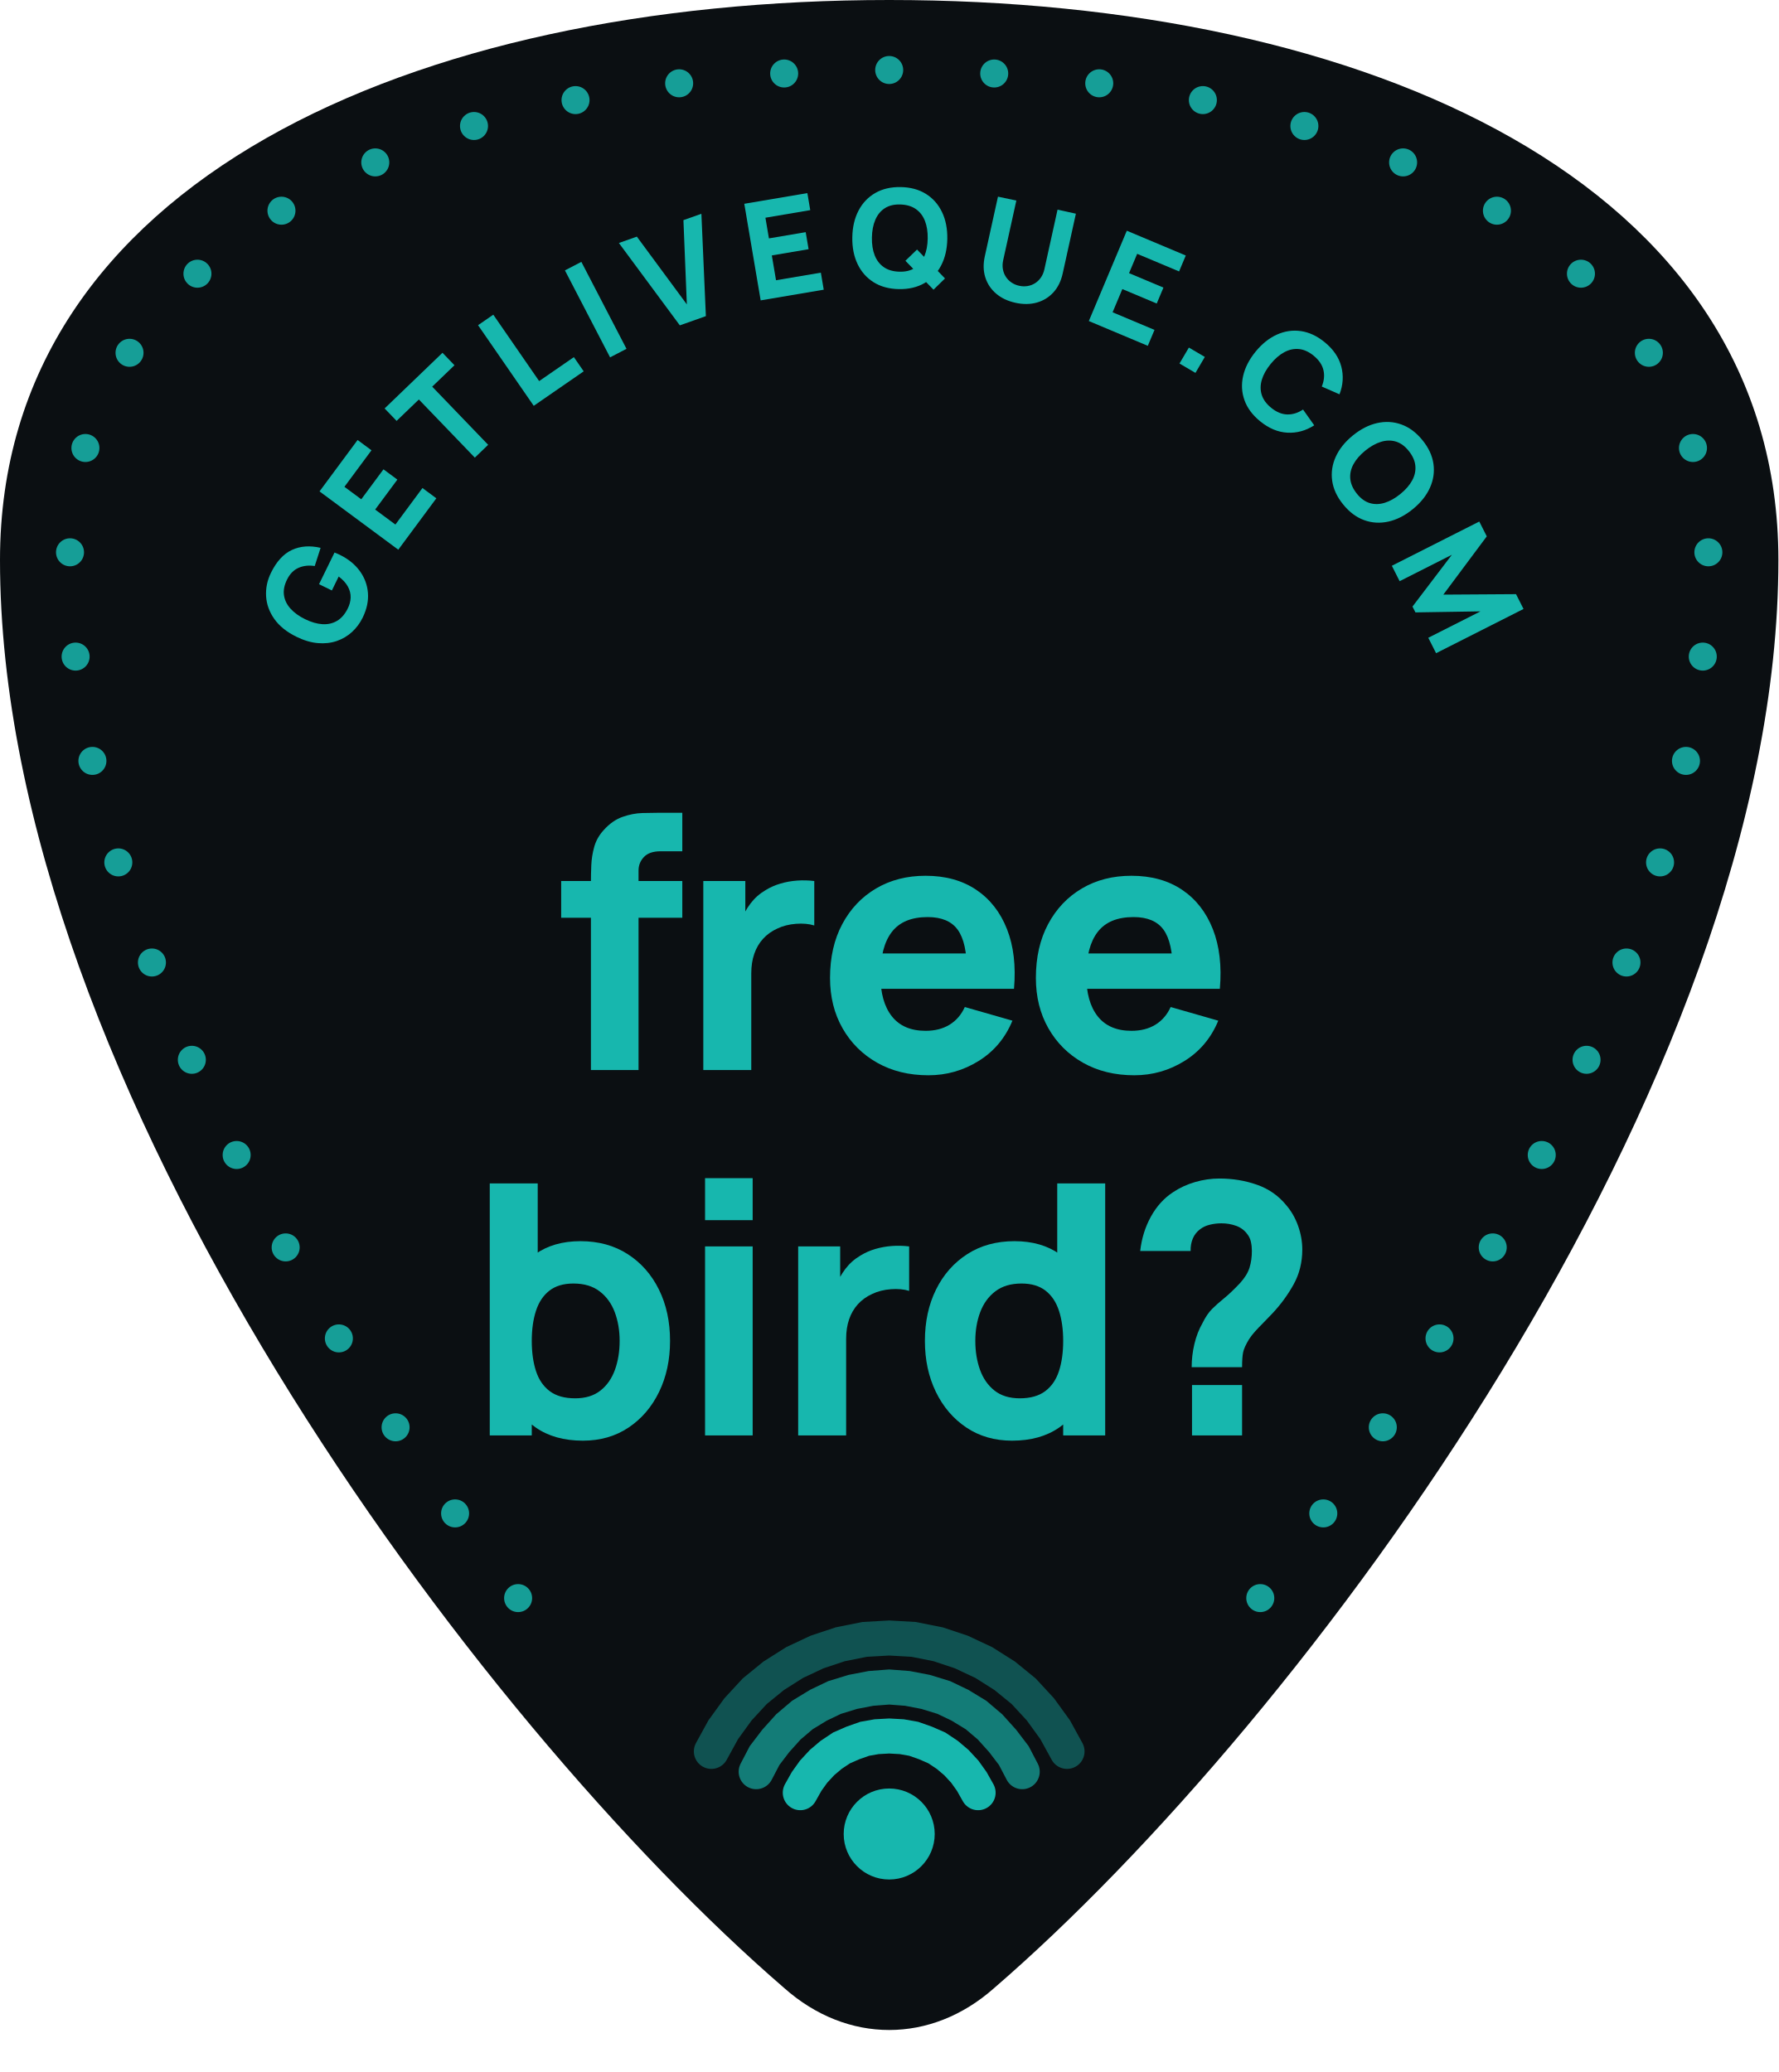
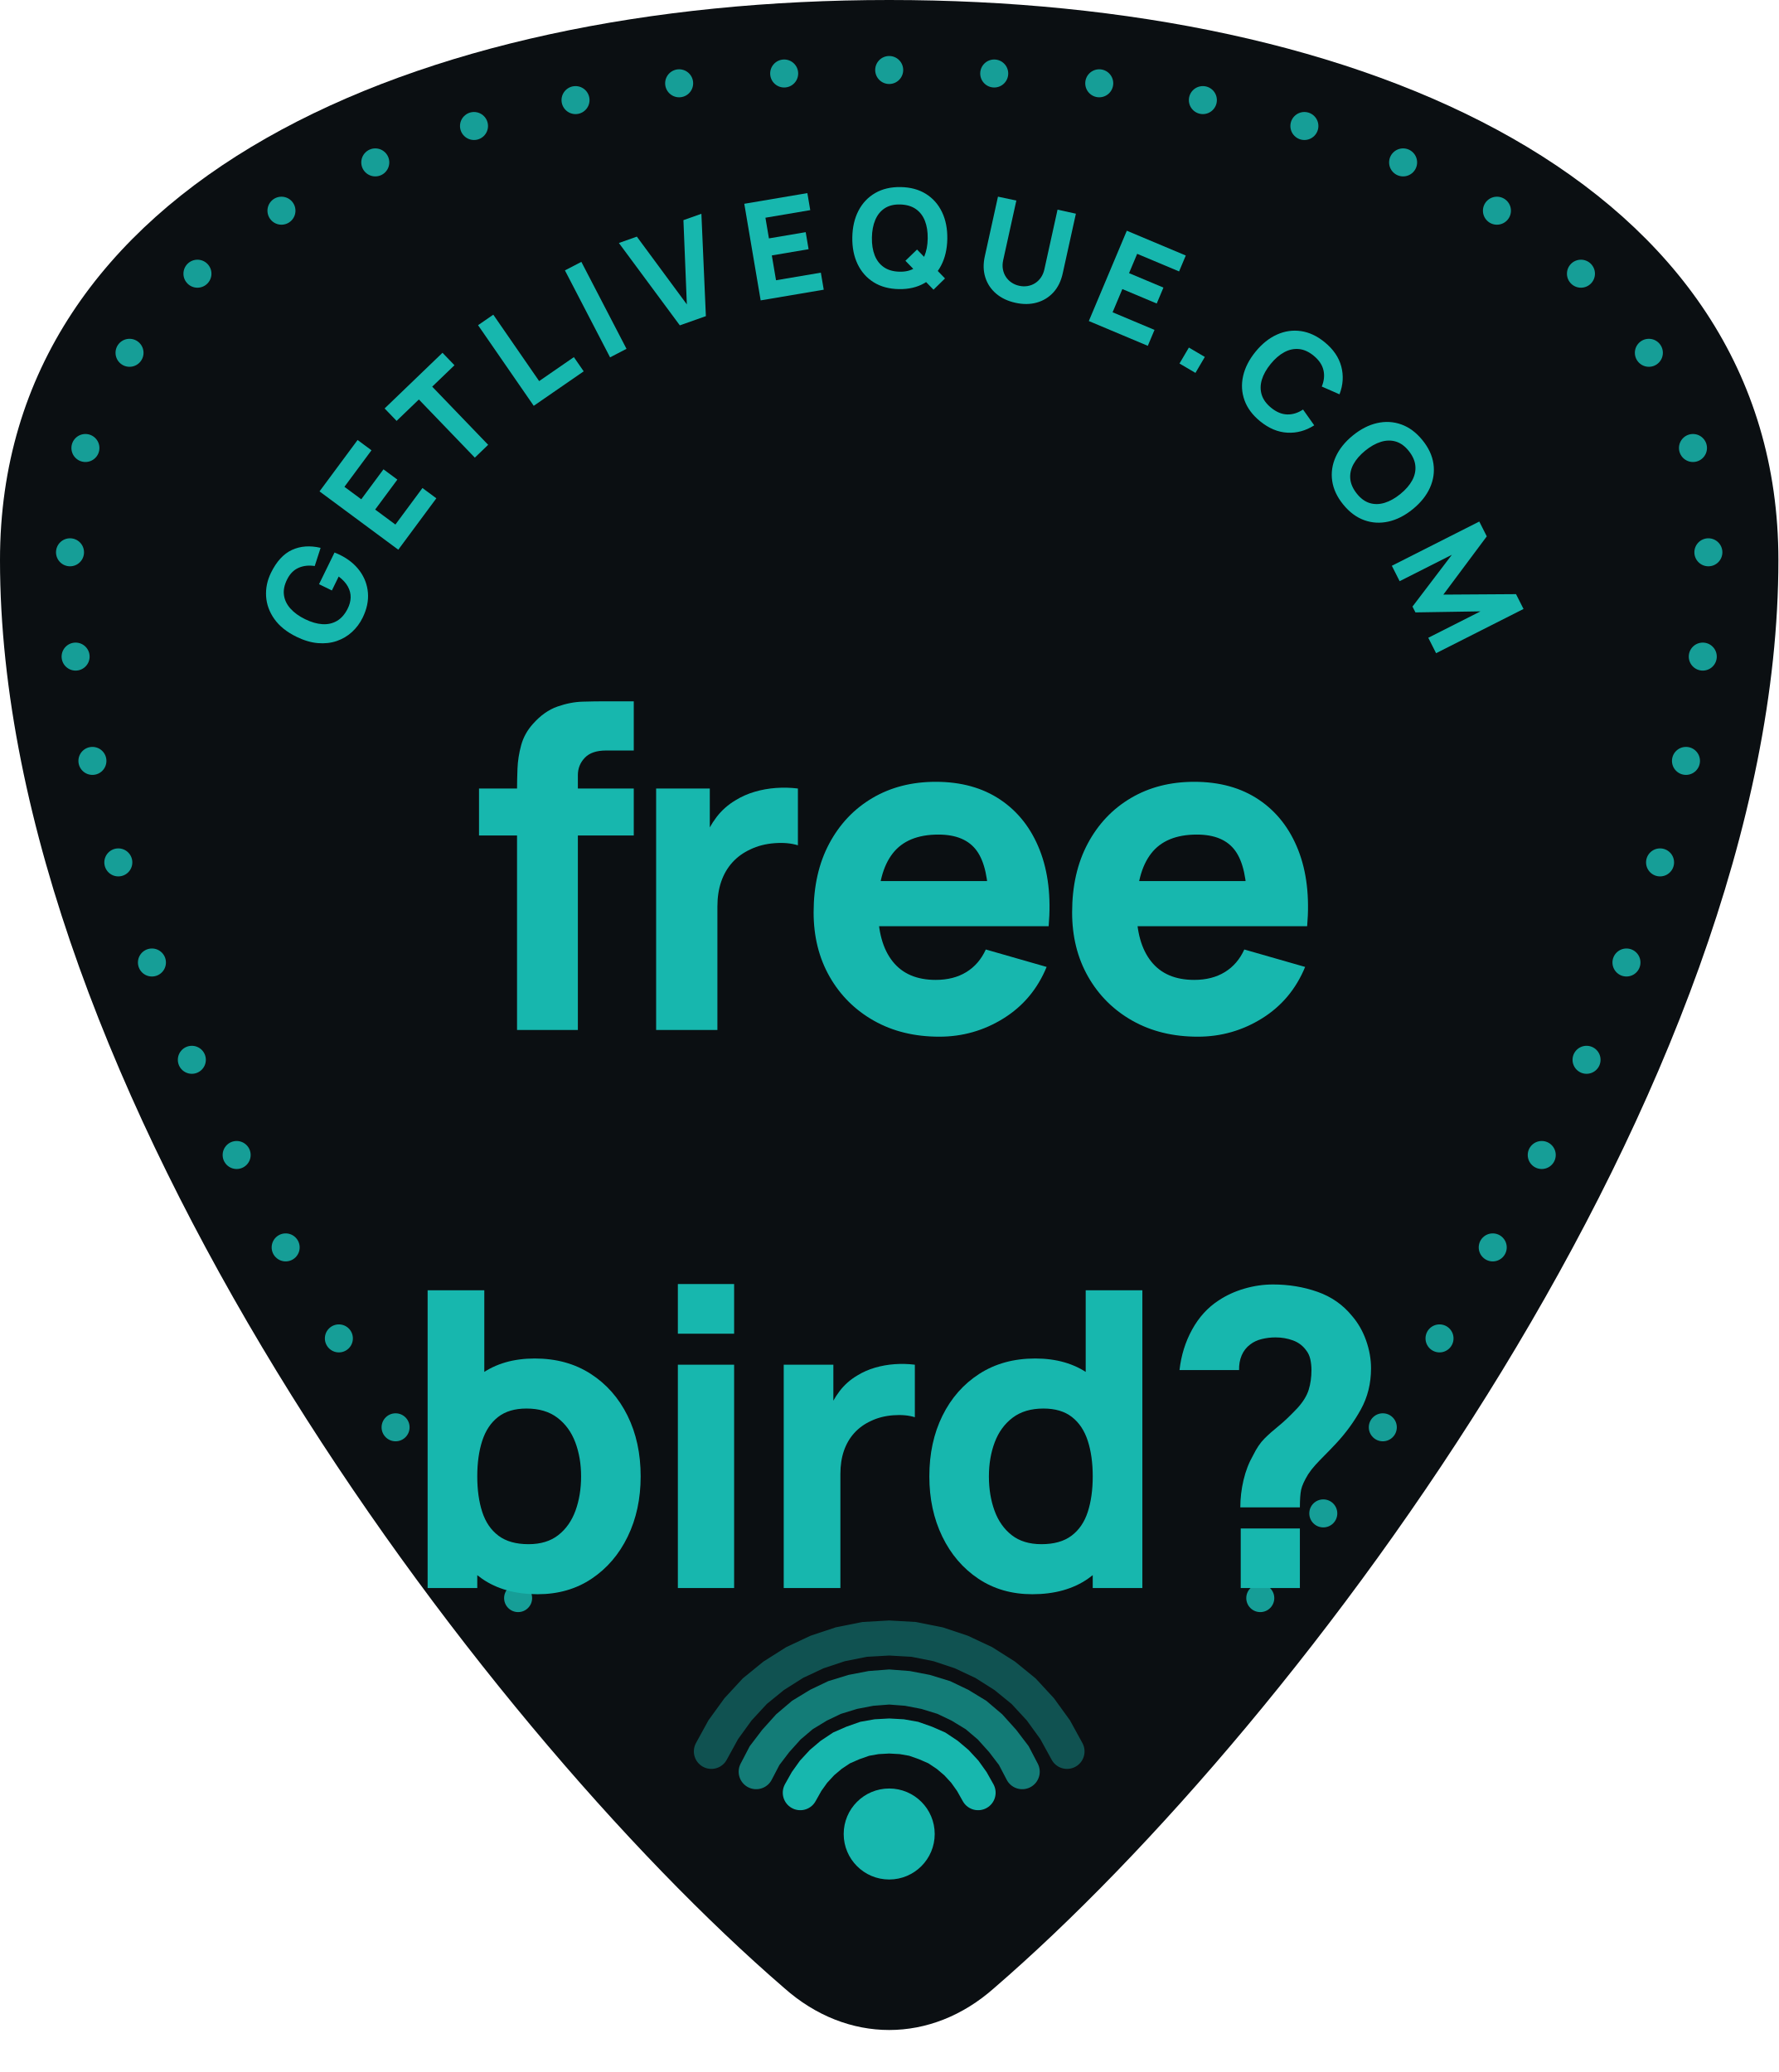
<svg xmlns="http://www.w3.org/2000/svg" viewBox="0 0 25.4 29.6" width="25.4mm" height="29.6mm">
  <defs>
    <clipPath id="pk">
      <path d="M 12.7 0.0 C 19.5 0.0 25.4 2.6 25.4 8.0 C 25.4 15.5 18.6 24.6 14.2 28.4 C 13.3 29.2 12.1 29.2 11.2 28.4 C 6.8 24.6 0.0 15.5 0.0 8.0 C 0.0 2.6 5.9 0.0 12.7 0.0 Z" />
    </clipPath>
  </defs>
  <path d="M 12.7 0.0 C 19.5 0.0 25.4 2.6 25.4 8.0 C 25.4 15.5 18.6 24.6 14.2 28.4 C 13.3 29.2 12.1 29.2 11.2 28.4 C 6.8 24.6 0.0 15.5 0.0 8.0 C 0.0 2.6 5.9 0.0 12.7 0.0 Z" fill="#0B0F12" />
  <g clip-path="url(#pk)">
    <circle cx="12.70" cy="1.00" r="0.2" fill="#17B7AE" opacity="0.85" />
    <circle cx="14.20" cy="1.05" r="0.2" fill="#17B7AE" opacity="0.85" />
    <circle cx="15.70" cy="1.19" r="0.2" fill="#17B7AE" opacity="0.85" />
    <circle cx="17.18" cy="1.43" r="0.2" fill="#17B7AE" opacity="0.85" />
    <circle cx="18.63" cy="1.80" r="0.2" fill="#17B7AE" opacity="0.85" />
    <circle cx="20.04" cy="2.32" r="0.2" fill="#17B7AE" opacity="0.85" />
    <circle cx="21.38" cy="3.01" r="0.2" fill="#17B7AE" opacity="0.85" />
    <circle cx="22.58" cy="3.91" r="0.2" fill="#17B7AE" opacity="0.85" />
    <circle cx="23.55" cy="5.04" r="0.2" fill="#17B7AE" opacity="0.85" />
    <circle cx="24.18" cy="6.40" r="0.2" fill="#17B7AE" opacity="0.85" />
    <circle cx="24.40" cy="7.89" r="0.2" fill="#17B7AE" opacity="0.85" />
    <circle cx="24.32" cy="9.38" r="0.2" fill="#17B7AE" opacity="0.85" />
    <circle cx="24.08" cy="10.87" r="0.2" fill="#17B7AE" opacity="0.85" />
    <circle cx="23.71" cy="12.32" r="0.2" fill="#17B7AE" opacity="0.85" />
    <circle cx="23.23" cy="13.75" r="0.2" fill="#17B7AE" opacity="0.85" />
    <circle cx="22.66" cy="15.14" r="0.2" fill="#17B7AE" opacity="0.85" />
    <circle cx="22.02" cy="16.50" r="0.2" fill="#17B7AE" opacity="0.85" />
    <circle cx="21.32" cy="17.82" r="0.2" fill="#17B7AE" opacity="0.85" />
    <circle cx="20.56" cy="19.12" r="0.2" fill="#17B7AE" opacity="0.85" />
    <circle cx="19.75" cy="20.39" r="0.2" fill="#17B7AE" opacity="0.85" />
    <circle cx="18.90" cy="21.62" r="0.2" fill="#17B7AE" opacity="0.85" />
    <circle cx="18.00" cy="22.83" r="0.2" fill="#17B7AE" opacity="0.85" />
    <circle cx="7.40" cy="22.83" r="0.2" fill="#17B7AE" opacity="0.85" />
    <circle cx="6.50" cy="21.62" r="0.2" fill="#17B7AE" opacity="0.85" />
    <circle cx="5.65" cy="20.39" r="0.2" fill="#17B7AE" opacity="0.85" />
    <circle cx="4.84" cy="19.12" r="0.2" fill="#17B7AE" opacity="0.85" />
    <circle cx="4.08" cy="17.82" r="0.2" fill="#17B7AE" opacity="0.85" />
    <circle cx="3.38" cy="16.50" r="0.2" fill="#17B7AE" opacity="0.85" />
    <circle cx="2.74" cy="15.14" r="0.2" fill="#17B7AE" opacity="0.85" />
    <circle cx="2.17" cy="13.75" r="0.2" fill="#17B7AE" opacity="0.85" />
    <circle cx="1.69" cy="12.32" r="0.2" fill="#17B7AE" opacity="0.85" />
    <circle cx="1.32" cy="10.87" r="0.2" fill="#17B7AE" opacity="0.85" />
    <circle cx="1.08" cy="9.38" r="0.2" fill="#17B7AE" opacity="0.85" />
    <circle cx="1.00" cy="7.89" r="0.2" fill="#17B7AE" opacity="0.85" />
    <circle cx="1.22" cy="6.40" r="0.2" fill="#17B7AE" opacity="0.85" />
    <circle cx="1.85" cy="5.04" r="0.2" fill="#17B7AE" opacity="0.85" />
    <circle cx="2.82" cy="3.91" r="0.2" fill="#17B7AE" opacity="0.85" />
    <circle cx="4.02" cy="3.01" r="0.2" fill="#17B7AE" opacity="0.85" />
    <circle cx="5.36" cy="2.32" r="0.2" fill="#17B7AE" opacity="0.85" />
    <circle cx="6.77" cy="1.80" r="0.2" fill="#17B7AE" opacity="0.85" />
    <circle cx="8.22" cy="1.43" r="0.2" fill="#17B7AE" opacity="0.85" />
    <circle cx="9.70" cy="1.19" r="0.2" fill="#17B7AE" opacity="0.85" />
    <circle cx="11.20" cy="1.05" r="0.2" fill="#17B7AE" opacity="0.85" />
    <path d="M11.43 25.61 L11.52 25.45 L11.62 25.31 L11.74 25.18 L11.87 25.07 L12.02 24.97 L12.18 24.90 L12.35 24.84 L12.52 24.81 L12.70 24.80 L12.88 24.81 L13.05 24.84 L13.22 24.90 L13.38 24.97 L13.53 25.07 L13.66 25.18 L13.78 25.31 L13.88 25.45 L13.97 25.61" fill="none" stroke="#17B7AE" stroke-width="0.5" stroke-linecap="round" opacity="1.0" />
    <path d="M10.80 25.31 L10.92 25.08 L11.08 24.87 L11.26 24.67 L11.46 24.50 L11.69 24.36 L11.92 24.25 L12.18 24.17 L12.44 24.12 L12.70 24.10 L12.96 24.12 L13.22 24.17 L13.48 24.25 L13.71 24.36 L13.94 24.50 L14.14 24.67 L14.32 24.87 L14.48 25.08 L14.60 25.31" fill="none" stroke="#17B7AE" stroke-width="0.5" stroke-linecap="round" opacity="0.65" />
    <path d="M10.16 25.02 L10.33 24.71 L10.54 24.42 L10.78 24.16 L11.05 23.94 L11.35 23.75 L11.67 23.60 L12.00 23.49 L12.35 23.42 L12.70 23.40 L13.05 23.42 L13.40 23.49 L13.73 23.60 L14.05 23.75 L14.35 23.94 L14.62 24.16 L14.86 24.42 L15.07 24.71 L15.24 25.02" fill="none" stroke="#17B7AE" stroke-width="0.5" stroke-linecap="round" opacity="0.4" />
    <circle cx="12.7" cy="26.2" r="0.65" fill="#17B7AE" />
    <g transform="translate(5.154 8.810) rotate(-63.94)" opacity="1.0">
      <path transform="translate(-0.720 0) scale(0.000972 -0.000972)" d="M740 -30Q604 -30 481.0 18.5Q358 67 263.5 162.0Q169 257 114.5 397.0Q60 537 60 720Q60 959 151.5 1126.5Q243 1294 397.5 1382.0Q552 1470 740 1470Q1018 1470 1177.0 1341.0Q1336 1212 1390 976L1112 936Q1073 1062 984.5 1137.5Q896 1213 758 1214Q621 1216 530.0 1155.0Q439 1094 393.5 982.0Q348 870 348 720Q348 570 393.5 460.0Q439 350 530.0 289.0Q621 228 758 226Q851 224 926.5 258.0Q1002 292 1054.0 365.0Q1106 438 1128 552H900V762H1418Q1420 749 1421.0 716.0Q1422 683 1422 678Q1422 471 1338.0 311.0Q1254 151 1101.0 60.5Q948 -30 740 -30Z" fill="#17B7AE" />
    </g>
    <g transform="translate(5.949 7.501) rotate(-53.48)" opacity="1.0">
      <path transform="translate(-0.574 0) scale(0.000972 -0.000972)" d="M140 0V1440H1080V1186H412V878H960V624H412V254H1080V0Z" fill="#17B7AE" />
    </g>
    <g transform="translate(6.877 6.446) rotate(-43.89)" opacity="1.0">
      <path transform="translate(-0.593 0) scale(0.000972 -0.000972)" d="M474 0V1186H20V1440H1200V1186H746V0Z" fill="#17B7AE" />
    </g>
    <g transform="translate(7.928 5.587) rotate(-34.62)" opacity="1.0">
      <path transform="translate(-0.526 0) scale(0.000972 -0.000972)" d="M160 0V1440H432V254H1052V0Z" fill="#17B7AE" />
    </g>
    <g transform="translate(8.831 5.044) rotate(-27.43)" opacity="1.0">
      <path transform="translate(-0.288 0) scale(0.000972 -0.000972)" d="M160 0V1440H432V0Z" fill="#17B7AE" />
    </g>
    <g transform="translate(9.896 4.582) rotate(-19.50)" opacity="1.0">
      <path transform="translate(-0.635 0) scale(0.000972 -0.000972)" d="M450 0 10 1440H290L650 256L1016 1440H1296L856 0Z" fill="#17B7AE" />
    </g>
    <g transform="translate(11.296 4.218) rotate(-9.62)" opacity="1.0">
      <path transform="translate(-0.574 0) scale(0.000972 -0.000972)" d="M140 0V1440H1080V1186H412V878H960V624H412V254H1080V0Z" fill="#17B7AE" />
    </g>
    <g transform="translate(12.840 4.101) rotate(0.96)" opacity="1.0">
      <path transform="translate(-0.737 0) scale(0.000972 -0.000972)" d="M1266 -30 846 388 1014 556 1432 138ZM758 -30Q542 -30 385.5 64.0Q229 158 144.5 327.0Q60 496 60 720Q60 944 144.5 1113.0Q229 1282 385.5 1376.0Q542 1470 758 1470Q974 1470 1130.5 1376.0Q1287 1282 1371.5 1113.0Q1456 944 1456 720Q1456 496 1371.5 327.0Q1287 158 1130.5 64.0Q974 -30 758 -30ZM758 226Q895 224 986.0 285.0Q1077 346 1122.5 458.0Q1168 570 1168 720Q1168 870 1122.5 980.0Q1077 1090 986.0 1151.0Q895 1212 758 1214Q621 1216 530.0 1155.0Q439 1094 393.5 982.0Q348 870 348 720Q348 570 393.5 460.0Q439 350 530.0 289.0Q621 228 758 226Z" fill="#17B7AE" />
    </g>
    <g transform="translate(14.509 4.297) rotate(12.44)" opacity="1.0">
      <path transform="translate(-0.706 0) scale(0.000972 -0.000972)" d="M726 -30Q552 -30 420.0 40.5Q288 111 214.0 239.0Q140 367 140 540V1438L416 1440V542Q416 471 440.0 413.0Q464 355 506.5 313.0Q549 271 605.5 248.5Q662 226 726 226Q792 226 848.5 249.0Q905 272 947.0 314.0Q989 356 1012.5 414.0Q1036 472 1036 542V1440H1312V540Q1312 367 1238.0 239.0Q1164 111 1032.0 40.5Q900 -30 726 -30Z" fill="#17B7AE" />
    </g>
    <g transform="translate(15.955 4.756) rotate(22.80)" opacity="1.0">
      <path transform="translate(-0.574 0) scale(0.000972 -0.000972)" d="M140 0V1440H1080V1186H412V878H960V624H412V254H1080V0Z" fill="#17B7AE" />
    </g>
    <g transform="translate(16.960 5.260) rotate(30.47)" opacity="1.0">
      <path transform="translate(-0.311 0) scale(0.000972 -0.000972)" d="M184 0V272H456V0Z" fill="#17B7AE" />
    </g>
    <g transform="translate(18.007 5.988) rotate(39.18)" opacity="1.0">
      <path transform="translate(-0.725 0) scale(0.000972 -0.000972)" d="M758 -30Q542 -30 385.5 64.0Q229 158 144.5 327.0Q60 496 60 720Q60 944 144.5 1113.0Q229 1282 385.5 1376.0Q542 1470 758 1470Q1006 1470 1174.5 1347.0Q1343 1224 1412 1014L1138 938Q1098 1069 1003.0 1141.5Q908 1214 758 1214Q621 1214 529.5 1153.0Q438 1092 392.0 981.0Q346 870 346 720Q346 570 392.0 459.0Q438 348 529.5 287.0Q621 226 758 226Q908 226 1003.0 299.0Q1098 372 1138 502L1412 426Q1343 216 1174.5 93.0Q1006 -30 758 -30Z" fill="#17B7AE" />
    </g>
    <g transform="translate(19.208 7.190) rotate(50.79)" opacity="1.0">
      <path transform="translate(-0.737 0) scale(0.000972 -0.000972)" d="M758 -30Q542 -30 385.5 64.0Q229 158 144.5 327.0Q60 496 60 720Q60 944 144.5 1113.0Q229 1282 385.5 1376.0Q542 1470 758 1470Q974 1470 1130.5 1376.0Q1287 1282 1371.5 1113.0Q1456 944 1456 720Q1456 496 1371.5 327.0Q1287 158 1130.5 64.0Q974 -30 758 -30ZM758 226Q895 224 986.0 285.0Q1077 346 1122.5 458.0Q1168 570 1168 720Q1168 870 1122.5 980.0Q1077 1090 986.0 1151.0Q895 1212 758 1214Q621 1216 530.0 1155.0Q439 1094 393.5 982.0Q348 870 348 720Q348 570 393.5 460.0Q439 350 530.0 289.0Q621 228 758 226Z" fill="#17B7AE" />
    </g>
    <g transform="translate(20.195 8.707) rotate(63.16)" opacity="1.0">
      <path transform="translate(-0.836 0) scale(0.000972 -0.000972)" d="M140 0V1440H384L860 484L1336 1440H1580V0H1326V860L908 0H812L394 860V0Z" fill="#17B7AE" />
    </g>
-     <path transform="translate(7.865 15.286) scale(0.0025 -0.0025)" d="M230 0V1076Q230 1117 232.0 1169.0Q234 1221 248.5 1274.0Q263 1327 302 1370Q352 1426 410.5 1446.5Q469 1467 524.0 1468.5Q579 1470 618 1470H752V1250H628Q564 1250 533.0 1217.5Q502 1185 502 1140V0ZM60 870V1080H752V870Z" fill="#17B7AE" />
-     <path transform="translate(9.695 15.286) scale(0.0025 -0.0025)" d="M140 0V1080H380V816L354 850Q375 906 410.0 952.0Q445 998 496 1028Q535 1052 581.0 1065.5Q627 1079 676.0 1082.5Q725 1086 774 1080V826Q729 840 669.5 835.5Q610 831 562 808Q514 786 481.0 749.5Q448 713 431.0 663.5Q414 614 414 552V0Z" fill="#17B7AE" />
-     <path transform="translate(11.655 15.286) scale(0.0025 -0.0025)" d="M642 -30Q476 -30 349.5 41.5Q223 113 151.5 238.5Q80 364 80 526Q80 703 150.0 834.0Q220 965 343.0 1037.5Q466 1110 626 1110Q796 1110 915.0 1030.0Q1034 950 1091.0 805.0Q1148 660 1131 464H862V564Q862 729 809.5 801.5Q757 874 638 874Q499 874 433.5 789.5Q368 705 368 540Q368 389 433.5 306.5Q499 224 626 224Q706 224 763.0 259.0Q820 294 850 360L1122 282Q1061 134 929.5 52.0Q798 -30 642 -30ZM284 464V666H1000V464Z" fill="#17B7AE" />
-     <path transform="translate(14.595 15.286) scale(0.0025 -0.0025)" d="M642 -30Q476 -30 349.5 41.5Q223 113 151.5 238.5Q80 364 80 526Q80 703 150.0 834.0Q220 965 343.0 1037.5Q466 1110 626 1110Q796 1110 915.0 1030.0Q1034 950 1091.0 805.0Q1148 660 1131 464H862V564Q862 729 809.5 801.5Q757 874 638 874Q499 874 433.5 789.5Q368 705 368 540Q368 389 433.5 306.5Q499 224 626 224Q706 224 763.0 259.0Q820 294 850 360L1122 282Q1061 134 929.5 52.0Q798 -30 642 -30ZM284 464V666H1000V464Z" fill="#17B7AE" />
-     <path transform="translate(6.650 20.506) scale(0.0025 -0.0025)" d="M670 -30Q509 -30 401.0 45.0Q293 120 238.5 249.0Q184 378 184 540Q184 702 238.0 831.0Q292 960 397.0 1035.0Q502 1110 656 1110Q811 1110 926.0 1036.0Q1041 962 1104.5 833.5Q1168 705 1168 540Q1168 378 1105.5 249.0Q1043 120 931.0 45.0Q819 -30 670 -30ZM138 0V1440H412V740H378V0ZM626 212Q714 212 770.0 256.0Q826 300 853.0 374.5Q880 449 880 540Q880 630 852.0 704.5Q824 779 765.5 823.5Q707 868 616 868Q531 868 478.5 827.0Q426 786 402.0 712.0Q378 638 378 540Q378 442 402.0 368.0Q426 294 480.5 253.0Q535 212 626 212Z" fill="#17B7AE" />
-     <path transform="translate(9.670 20.506) scale(0.0025 -0.0025)" d="M160 1230V1470H432V1230ZM160 0V1080H432V0Z" fill="#17B7AE" />
-     <path transform="translate(11.050 20.506) scale(0.0025 -0.0025)" d="M140 0V1080H380V816L354 850Q375 906 410.0 952.0Q445 998 496 1028Q535 1052 581.0 1065.5Q627 1079 676.0 1082.5Q725 1086 774 1080V826Q729 840 669.5 835.5Q610 831 562 808Q514 786 481.0 749.5Q448 713 431.0 663.5Q414 614 414 552V0Z" fill="#17B7AE" />
-     <path transform="translate(13.010 20.506) scale(0.0025 -0.0025)" d="M578 -30Q429 -30 317.0 45.0Q205 120 142.5 249.0Q80 378 80 540Q80 705 143.5 833.5Q207 962 322.0 1036.0Q437 1110 592 1110Q746 1110 851.0 1035.0Q956 960 1010.0 831.0Q1064 702 1064 540Q1064 378 1009.5 249.0Q955 120 847.0 45.0Q739 -30 578 -30ZM622 212Q713 212 767.5 253.0Q822 294 846.0 368.0Q870 442 870 540Q870 638 846.0 712.0Q822 786 769.5 827.0Q717 868 632 868Q541 868 482.5 823.5Q424 779 396.0 704.5Q368 630 368 540Q368 449 395.0 374.5Q422 300 478.0 256.0Q534 212 622 212ZM870 0V740H836V1440H1110V0Z" fill="#17B7AE" />
-     <path transform="translate(16.035 20.506) scale(0.0025 -0.0025)" d="M394 390Q394 456 409.5 522.0Q425 588 456 642Q481 693 510.5 722.5Q540 752 578.5 783.0Q617 814 670 870Q711 915 724.5 958.5Q738 1002 738 1054Q738 1081 732.5 1106.0Q727 1131 712 1150Q688 1183 648.5 1197.5Q609 1212 564 1212Q530 1212 497.5 1204.0Q465 1196 442 1178Q414 1157 400.5 1125.0Q387 1093 388 1054H100Q112 1161 161.0 1250.0Q210 1339 288 1390Q345 1428 414.0 1448.0Q483 1468 552 1468Q666 1468 767.0 1432.5Q868 1397 934 1316Q978 1265 1002.0 1197.5Q1026 1130 1026 1062Q1026 953 977.0 864.0Q928 775 856 698Q825 665 800.5 640.5Q776 616 756.5 594.5Q737 573 722 550Q694 504 688.0 475.0Q682 446 682 390ZM396 0V288H682V0Z" fill="#17B7AE" />
+     <path transform="translate(6.650 14.714) scale(0.003194 -0.003194)" d="M230 0V1076Q230 1117 232.0 1169.0Q234 1221 248.5 1274.0Q263 1327 302 1370Q352 1426 410.5 1446.5Q469 1467 524.0 1468.5Q579 1470 618 1470H752V1250H628Q564 1250 533.0 1217.5Q502 1185 502 1140V0ZM60 870V1080H752V870Z" fill="#17B7AE" />
+     <path transform="translate(8.924 14.714) scale(0.003194 -0.003194)" d="M140 0V1080H380V816L354 850Q375 906 410.0 952.0Q445 998 496 1028Q535 1052 581.0 1065.5Q627 1079 676.0 1082.5Q725 1086 774 1080V826Q729 840 669.5 835.5Q610 831 562 808Q514 786 481.0 749.5Q448 713 431.0 663.5Q414 614 414 552V0Z" fill="#17B7AE" />
+     <path transform="translate(11.365 14.714) scale(0.003194 -0.003194)" d="M642 -30Q476 -30 349.5 41.5Q223 113 151.5 238.5Q80 364 80 526Q80 703 150.0 834.0Q220 965 343.0 1037.5Q466 1110 626 1110Q796 1110 915.0 1030.0Q1034 950 1091.0 805.0Q1148 660 1131 464H862V564Q862 729 809.5 801.5Q757 874 638 874Q499 874 433.5 789.5Q368 705 368 540Q368 389 433.5 306.5Q499 224 626 224Q706 224 763.0 259.0Q820 294 850 360L1122 282Q1061 134 929.5 52.0Q798 -30 642 -30ZM284 464V666H1000V464Z" fill="#17B7AE" />
+     <path transform="translate(15.057 14.714) scale(0.003194 -0.003194)" d="M642 -30Q476 -30 349.5 41.5Q223 113 151.5 238.5Q80 364 80 526Q80 703 150.0 834.0Q220 965 343.0 1037.5Q466 1110 626 1110Q796 1110 915.0 1030.0Q1034 950 1091.0 805.0Q1148 660 1131 464H862V564Q862 729 809.5 801.5Q757 874 638 874Q499 874 433.5 789.5Q368 705 368 540Q368 389 433.5 306.5Q499 224 626 224Q706 224 763.0 259.0Q820 294 850 360L1122 282Q1061 134 929.5 52.0Q798 -30 642 -30ZM284 464V666H1000V464Z" fill="#17B7AE" />
+     <path transform="translate(5.700 22.686) scale(0.002954 -0.002954)" d="M670 -30Q509 -30 401.0 45.0Q293 120 238.5 249.0Q184 378 184 540Q184 702 238.0 831.0Q292 960 397.0 1035.0Q502 1110 656 1110Q811 1110 926.0 1036.0Q1041 962 1104.5 833.5Q1168 705 1168 540Q1168 378 1105.5 249.0Q1043 120 931.0 45.0Q819 -30 670 -30ZM138 0V1440H412V740H378V0ZM626 212Q714 212 770.0 256.0Q826 300 853.0 374.5Q880 449 880 540Q880 630 852.0 704.5Q824 779 765.5 823.5Q707 868 616 868Q531 868 478.5 827.0Q426 786 402.0 712.0Q378 638 378 540Q378 442 402.0 368.0Q426 294 480.5 253.0Q535 212 626 212Z" fill="#17B7AE" />
+     <path transform="translate(9.209 22.686) scale(0.002954 -0.002954)" d="M160 1230V1470H432V1230ZM160 0V1080H432V0Z" fill="#17B7AE" />
+     <path transform="translate(10.780 22.686) scale(0.002954 -0.002954)" d="M140 0V1080H380V816L354 850Q375 906 410.0 952.0Q445 998 496 1028Q535 1052 581.0 1065.5Q627 1079 676.0 1082.5Q725 1086 774 1080V826Q729 840 669.5 835.5Q610 831 562 808Q514 786 481.0 749.5Q448 713 431.0 663.5Q414 614 414 552V0Z" fill="#17B7AE" />
+     <path transform="translate(13.037 22.686) scale(0.002954 -0.002954)" d="M578 -30Q429 -30 317.0 45.0Q205 120 142.5 249.0Q80 378 80 540Q80 705 143.5 833.5Q207 962 322.0 1036.0Q437 1110 592 1110Q746 1110 851.0 1035.0Q956 960 1010.0 831.0Q1064 702 1064 540Q1064 378 1009.5 249.0Q955 120 847.0 45.0Q739 -30 578 -30ZM622 212Q713 212 767.5 253.0Q822 294 846.0 368.0Q870 442 870 540Q870 638 846.0 712.0Q822 786 769.5 827.0Q717 868 632 868Q541 868 482.5 823.5Q424 779 396.0 704.5Q368 630 368 540Q368 449 395.0 374.5Q422 300 478.0 256.0Q534 212 622 212ZM870 0V740H836V1440H1110V0Z" fill="#17B7AE" />
+     <path transform="translate(16.551 22.686) scale(0.002954 -0.002954)" d="M394 390Q394 456 409.5 522.0Q425 588 456 642Q481 693 510.5 722.5Q540 752 578.5 783.0Q617 814 670 870Q711 915 724.5 958.5Q738 1002 738 1054Q738 1081 732.5 1106.0Q727 1131 712 1150Q688 1183 648.5 1197.5Q609 1212 564 1212Q530 1212 497.5 1204.0Q465 1196 442 1178Q414 1157 400.5 1125.0Q387 1093 388 1054H100Q112 1161 161.0 1250.0Q210 1339 288 1390Q345 1428 414.0 1448.0Q483 1468 552 1468Q666 1468 767.0 1432.5Q868 1397 934 1316Q978 1265 1002.0 1197.5Q1026 1130 1026 1062Q1026 953 977.0 864.0Q928 775 856 698Q825 665 800.5 640.5Q776 616 756.5 594.5Q737 573 722 550Q694 504 688.0 475.0Q682 446 682 390ZM396 0V288H682V0Z" fill="#17B7AE" />
  </g>
</svg>
